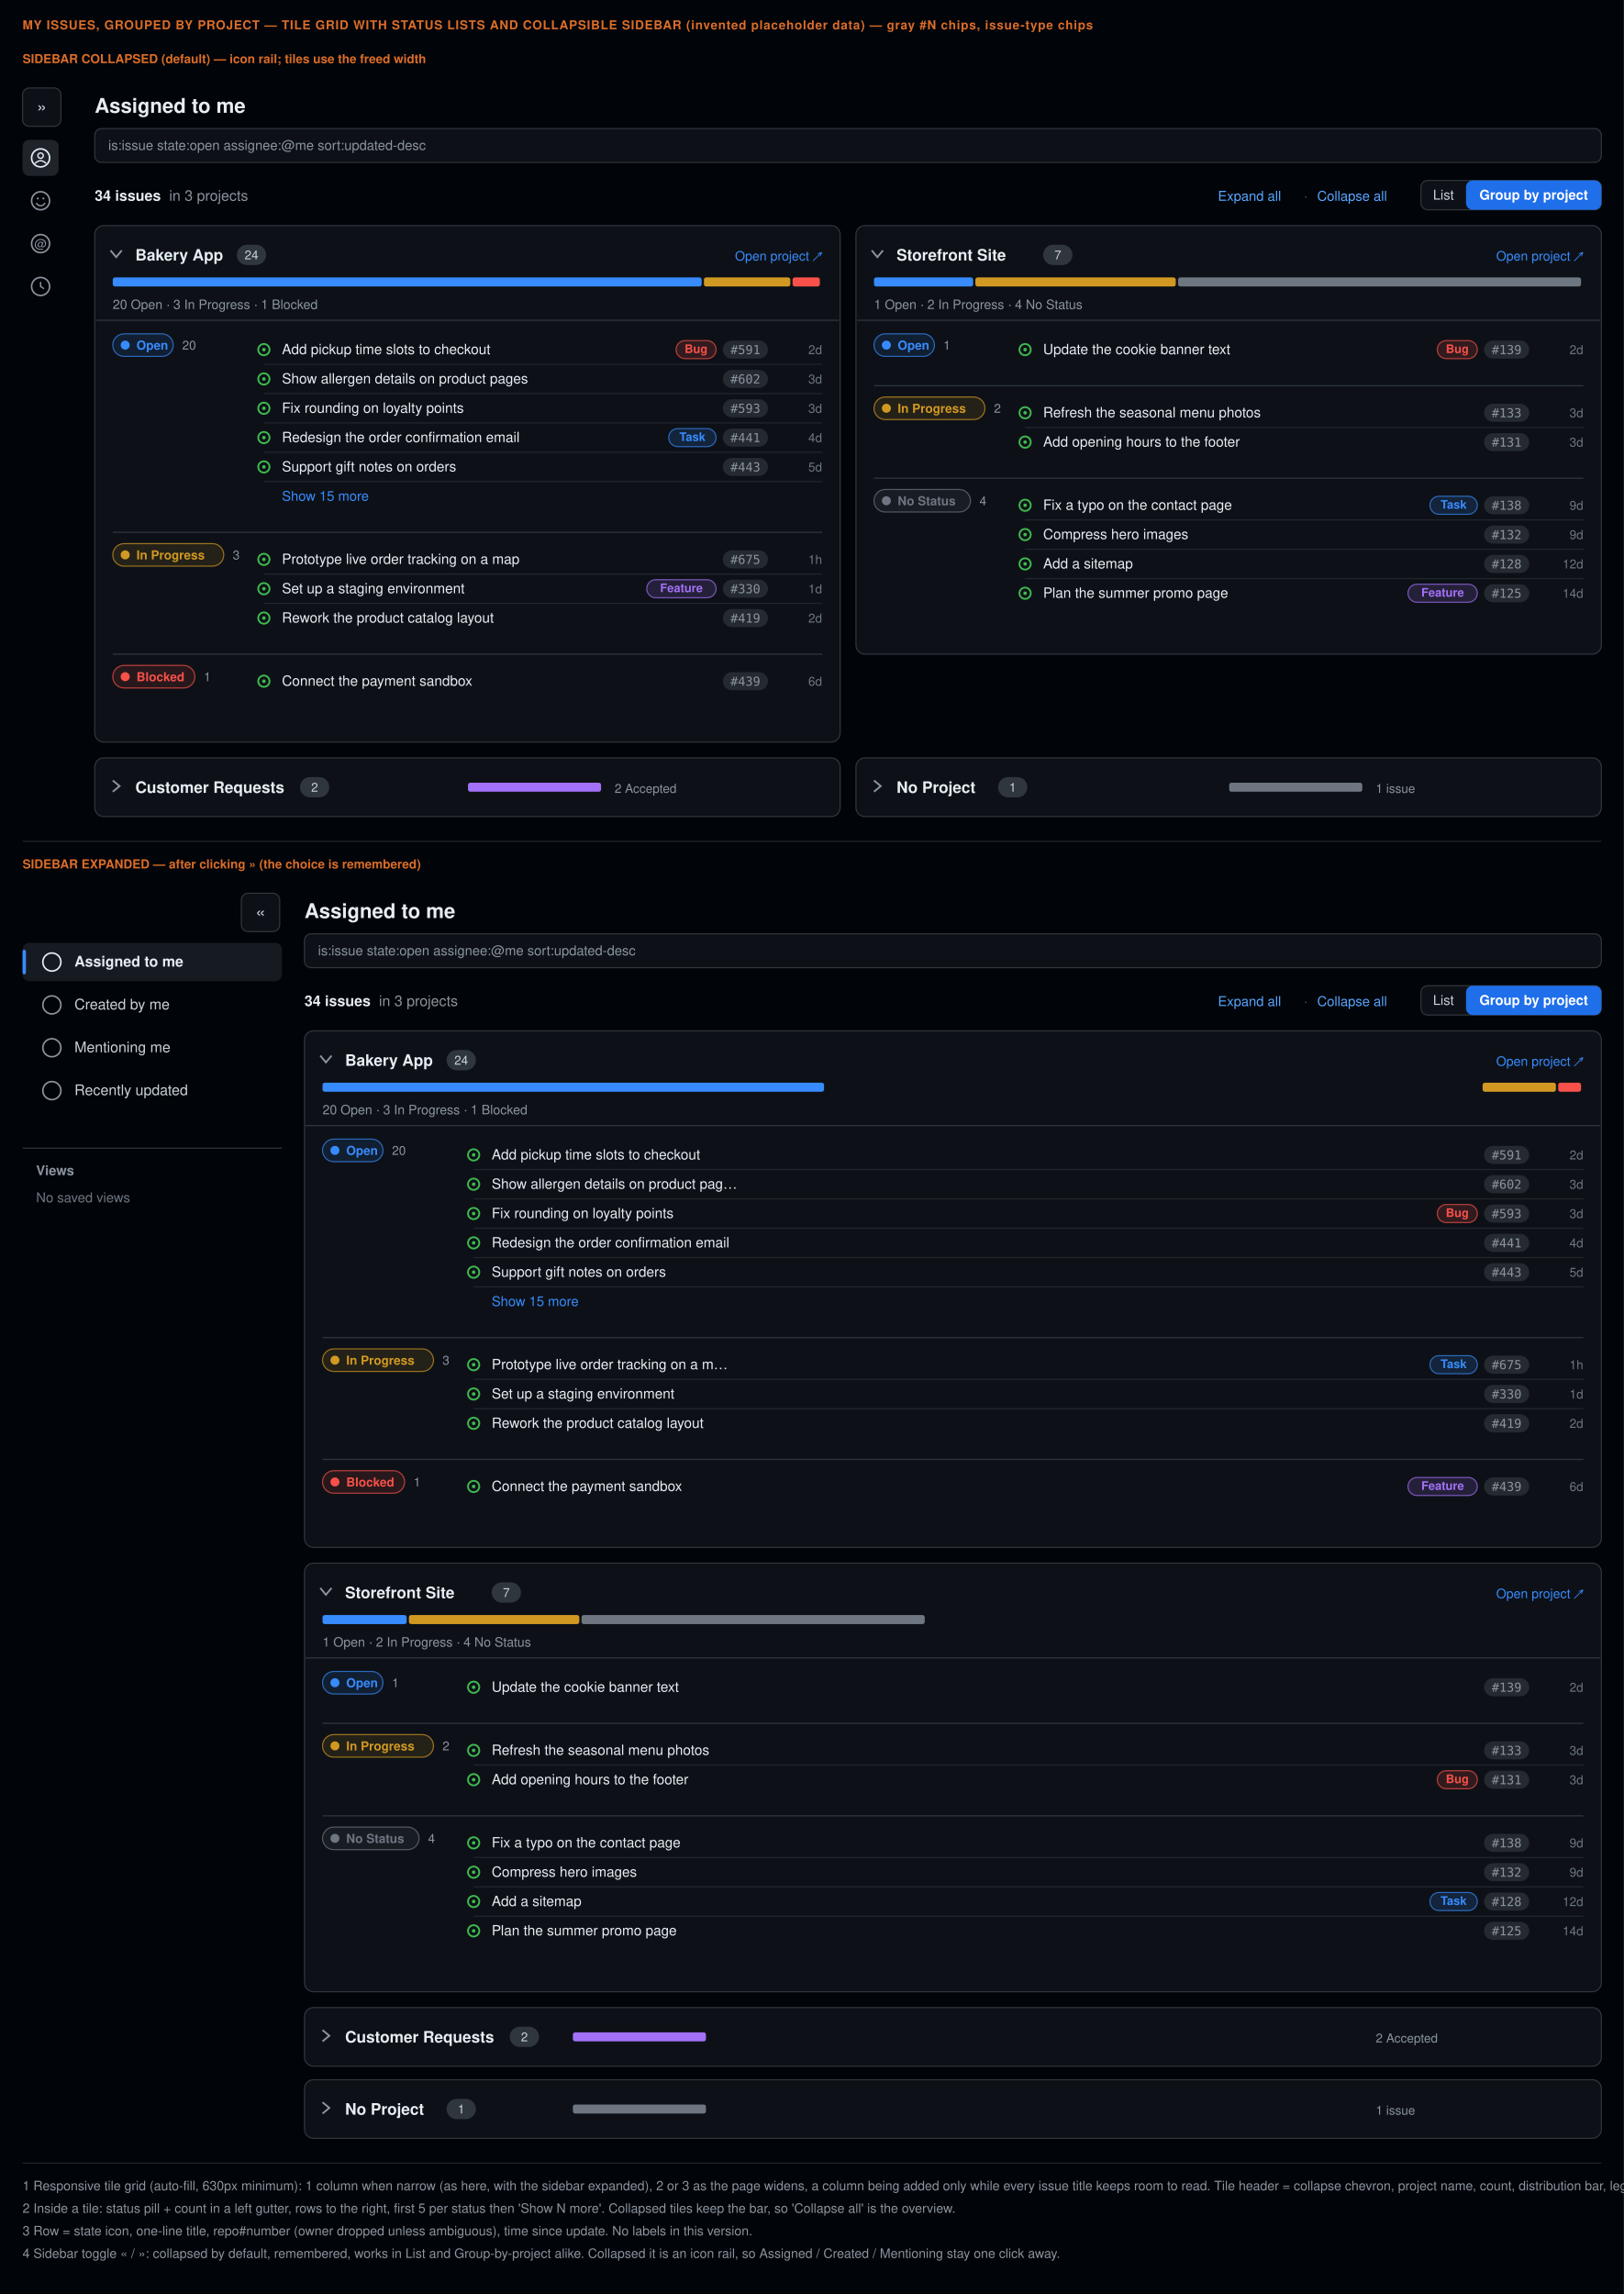
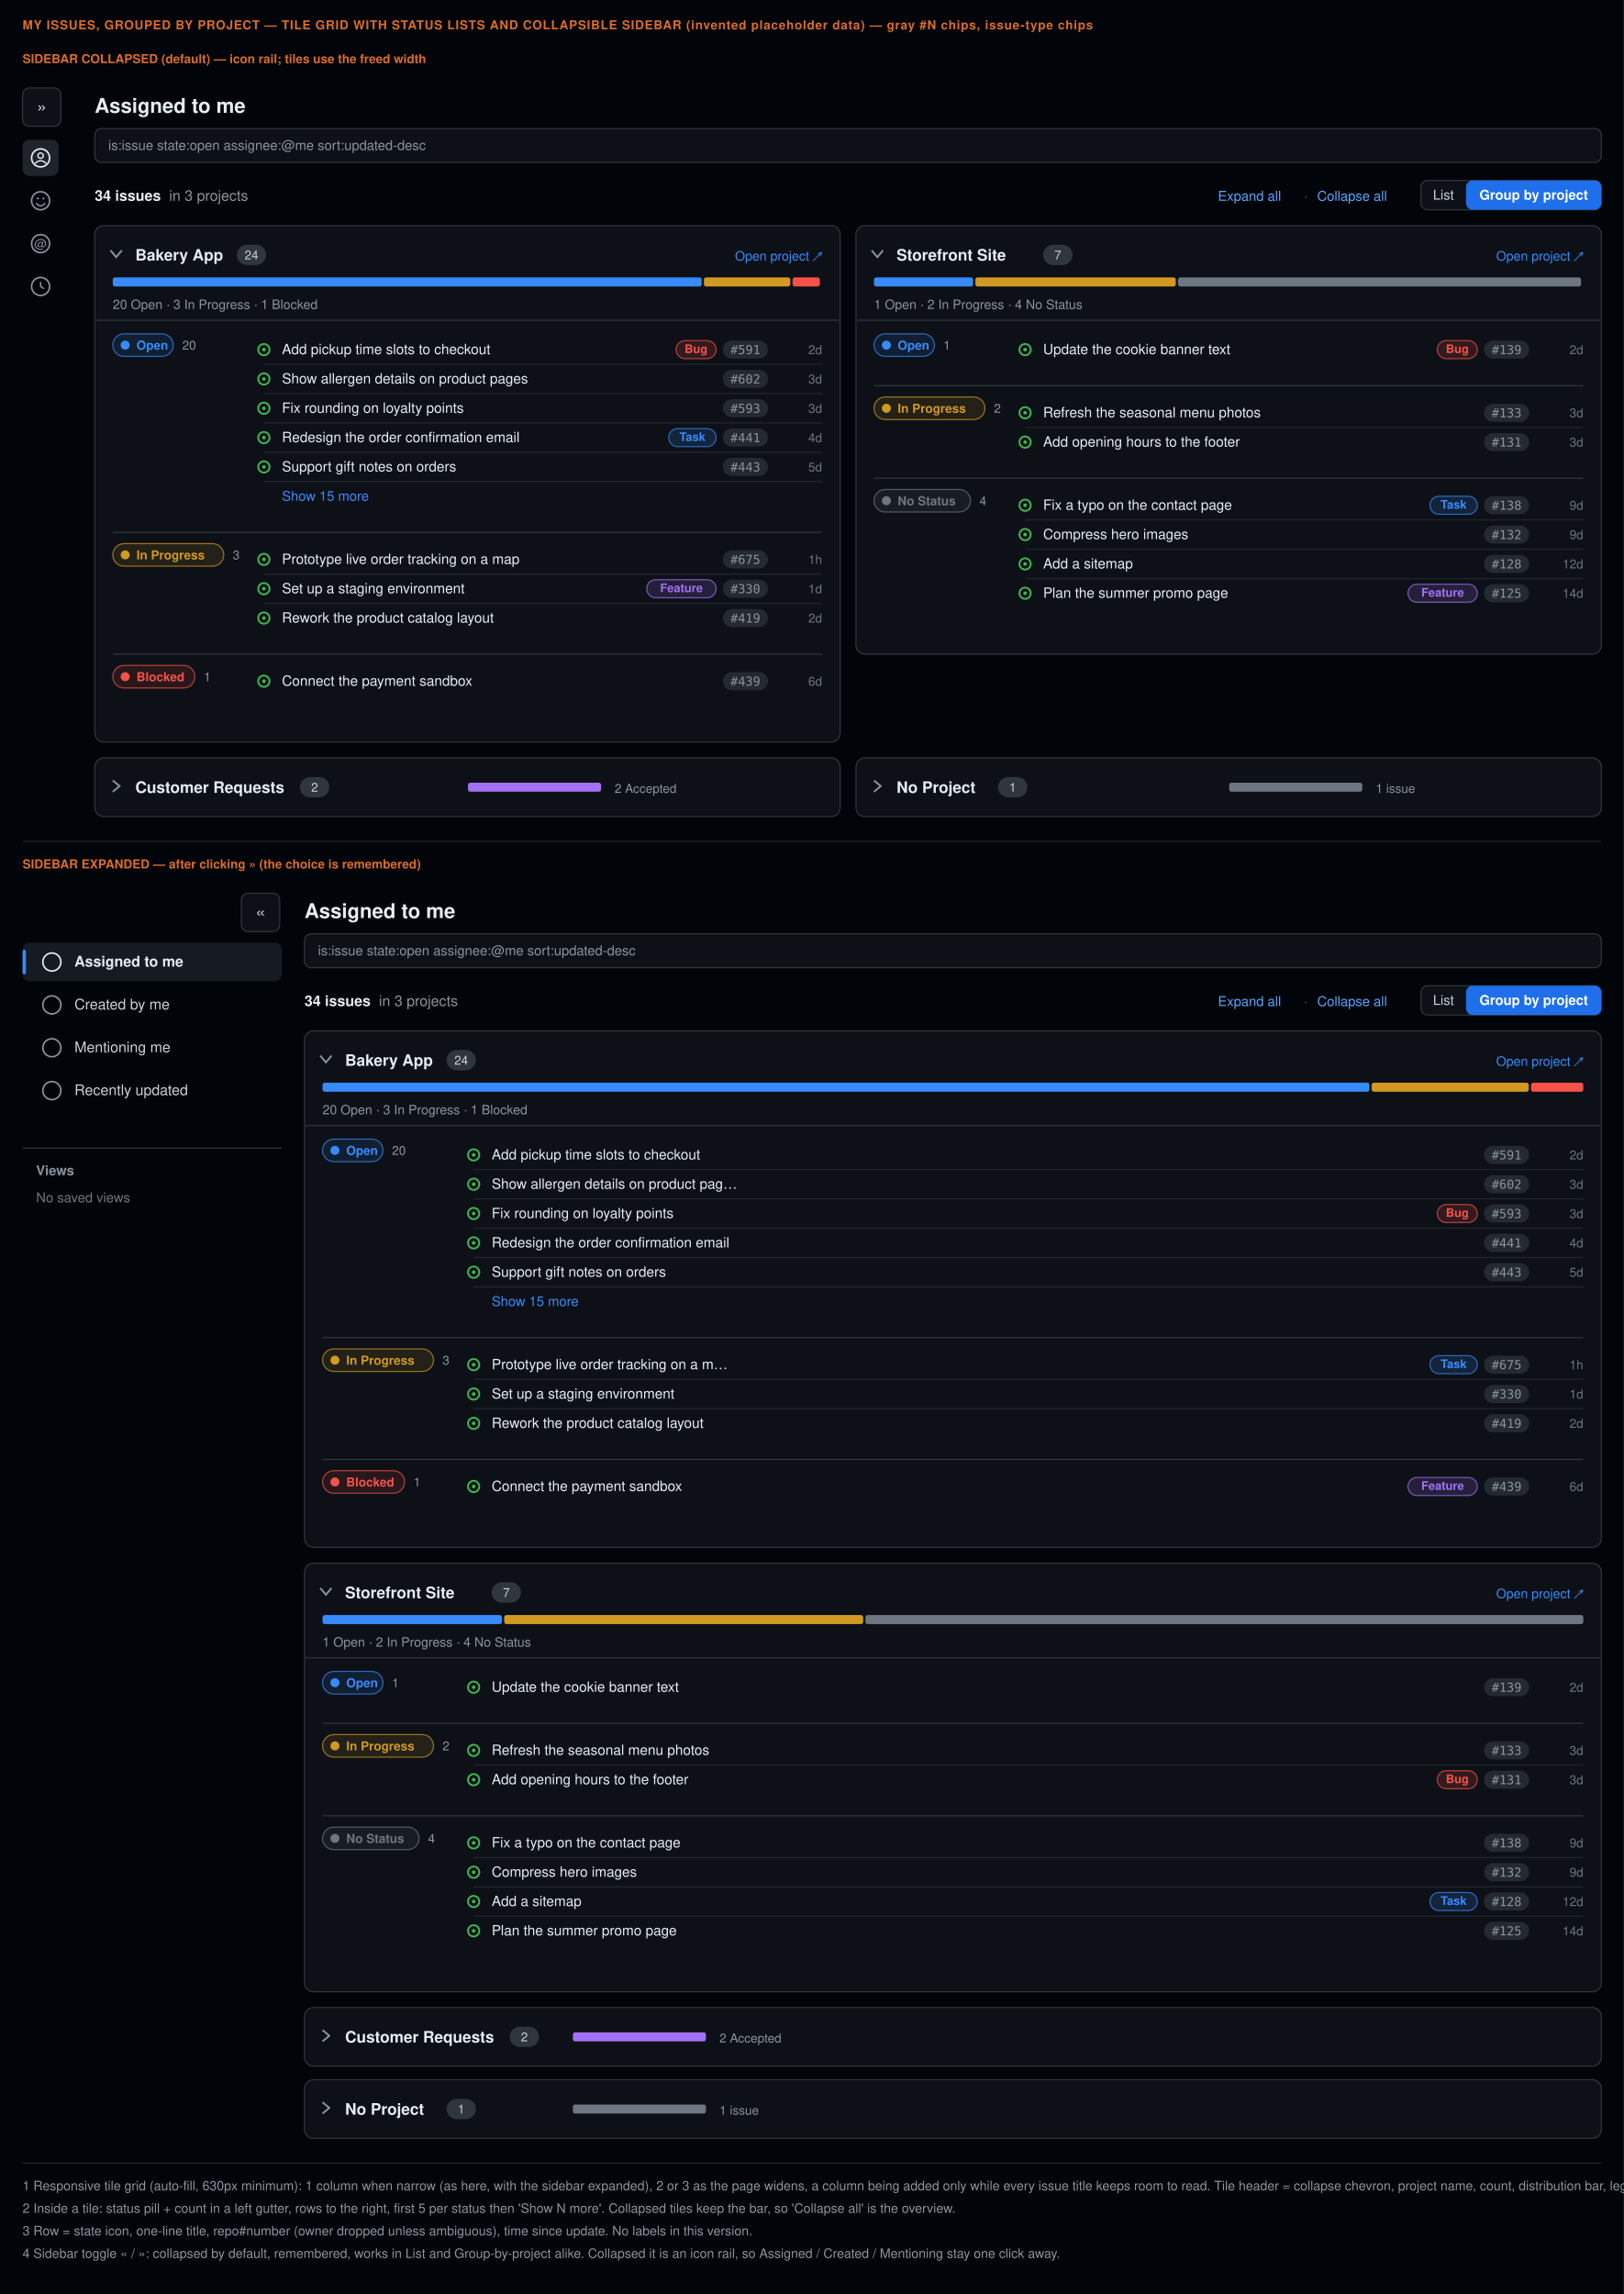
<svg xmlns="http://www.w3.org/2000/svg" width="1440" height="2034" viewBox="0 0 1440 2034" font-family="-apple-system,BlinkMacSystemFont,'Segoe UI',Helvetica,Arial,sans-serif">
  <style>.m{font-family:ui-monospace,SFMono-Regular,Menlo,monospace}</style>
  <rect width="1440" height="2034" fill="#010409" />
  <text x="20" y="26" fill="#db6d28" font-size="11" font-weight="700" letter-spacing="0.6">MY ISSUES, GROUPED BY PROJECT — TILE GRID WITH STATUS LISTS AND COLLAPSIBLE SIDEBAR (invented placeholder data) — gray #N chips, issue-type chips</text>
  <text x="20" y="56" fill="#db6d28" font-size="11" text-anchor="start" font-weight="700">SIDEBAR COLLAPSED (default) — icon rail; tiles use the freed width</text>
  <rect x="20" y="78" width="34" height="34" rx="6" fill="#0d1117" stroke="#30363d" />
  <text x="37" y="100" fill="#c9d1d9" font-size="16" text-anchor="middle" font-weight="400">»</text>
  <rect x="20" y="124" width="32" height="32" rx="6" fill="#6e7681" fill-opacity="0.28" />
  <circle cx="36" cy="140" r="8" fill="none" stroke="#e6edf3" stroke-width="1.4" />
  <circle cx="36" cy="138" r="2.4" fill="none" stroke="#e6edf3" stroke-width="1.2" />
  <path d="M31,145 q5,-5 10,0" fill="none" stroke="#e6edf3" stroke-width="1.2" />
  <circle cx="36" cy="178" r="8" fill="none" stroke="#8b949e" stroke-width="1.4" />
  <path d="M32,180 q4,5 8,0" fill="none" stroke="#8b949e" stroke-width="1.2" />
  <circle cx="33.5" cy="176" r="0.9" fill="#8b949e" />
  <circle cx="38.5" cy="176" r="0.9" fill="#8b949e" />
  <circle cx="36" cy="216" r="8" fill="none" stroke="#8b949e" stroke-width="1.4" />
  <text x="36" y="220" fill="#8b949e" font-size="11" text-anchor="middle" font-weight="400">@</text>
  <circle cx="36" cy="254" r="8" fill="none" stroke="#8b949e" stroke-width="1.4" />
  <path d="M36,250 v4 l3,2" fill="none" stroke="#8b949e" stroke-width="1.2" />
  <text x="84" y="100" fill="#e6edf3" font-size="18" text-anchor="start" font-weight="600">Assigned to me</text>
  <rect x="84" y="114" width="1336" height="30" rx="6" fill="#0d1117" stroke="#30363d" />
  <text x="96" y="133" fill="#8b949e" font-size="12" text-anchor="start" font-weight="400">is:issue state:open assignee:@me sort:updated-desc</text>
  <text x="84" y="178" fill="#e6edf3" font-size="13" text-anchor="start" font-weight="600">34 issues</text>
  <text x="150" y="178" fill="#8b949e" font-size="13" text-anchor="start" font-weight="400">in 3 projects</text>
  <text x="1080" y="178" fill="#58a6ff" font-size="12" text-anchor="start" font-weight="400">Expand all</text>
  <text x="1156" y="178" fill="#484f58" font-size="12" text-anchor="start" font-weight="400">·</text>
  <text x="1168" y="178" fill="#58a6ff" font-size="12" text-anchor="start" font-weight="400">Collapse all</text>
  <rect x="1260" y="160" width="160" height="26" rx="6" fill="#0d1117" stroke="#30363d" />
  <rect x="1300" y="160" width="120" height="26" rx="6" fill="#1f6feb" />
  <text x="1280" y="177" fill="#c9d1d9" font-size="12" text-anchor="middle" font-weight="400">List</text>
  <text x="1360" y="177" fill="#fff" font-size="12" text-anchor="middle" font-weight="600">Group by project</text>
  <rect x="84" y="200" width="661.0" height="458" rx="8" fill="#0d1117" stroke="#30363d" />
  <path d="M98,222 l5,6 l5,-6" fill="none" stroke="#8b949e" stroke-width="1.6" />
  <text x="120" y="231" fill="#e6edf3" font-size="14" text-anchor="start" font-weight="600">Bakery App</text>
  <rect x="210" y="217" width="26" height="18" rx="9" fill="#30363d" />
  <text x="223" y="230" fill="#c9d1d9" font-size="11" text-anchor="middle" font-weight="400">24</text>
  <text x="729.0" y="231" fill="#388bfd" font-size="11.5" text-anchor="end" font-weight="400">Open project ↗</text>
  <rect x="100" y="246" width="522.2" height="8" rx="2" fill="#388bfd" />
  <rect x="624.2" y="246" width="76.6" height="8" rx="2" fill="#d29922" />
  <rect x="702.8" y="246" width="24.2" height="8" rx="2" fill="#f85149" />
  <text x="100" y="274" fill="#8b949e" font-size="11.5" text-anchor="start" font-weight="400">20 Open · 3 In Progress · 1 Blocked</text>
  <line x1="85" y1="284" x2="744.0" y2="284" stroke="#30363d" />
  <rect x="100" y="296" width="53.6" height="20" rx="10" fill="#388bfd" fill-opacity="0.12" stroke="#388bfd" stroke-opacity="0.7" />
  <circle cx="111" cy="306" r="4" fill="#388bfd" />
  <text x="121" y="310" fill="#388bfd" font-size="11" text-anchor="start" font-weight="600">Open</text>
  <text x="161.6" y="310" fill="#8b949e" font-size="11" text-anchor="start" font-weight="400">20</text>
  <circle cx="234" cy="310" r="5" fill="none" stroke="#3fb950" stroke-width="1.6" />
  <circle cx="234" cy="310" r="1.6" fill="#3fb950" />
  <text x="250" y="314" fill="#e6edf3" font-size="12.5" text-anchor="start" font-weight="400">Add pickup time slots to checkout</text>
  <rect x="599.5" y="302.0" width="35.5" height="16" rx="8" fill="#f85149" fill-opacity="0.16" stroke="#f85149" stroke-opacity="0.7" />
  <text x="617.25" y="313.0" fill="#f85149" font-size="10.5" text-anchor="middle" font-weight="600">Bug</text>
  <rect x="641.0" y="302.0" width="40" height="16" rx="8" fill="#6e7681" fill-opacity="0.25" />
  <text x="661.0" y="314" fill="#8b949e" font-size="11" text-anchor="middle" font-weight="400" class="m">#591</text>
  <text x="729.0" y="314" fill="#6e7681" font-size="11" text-anchor="end" font-weight="400">2d</text>
  <line x1="234" y1="323" x2="729.0" y2="323" stroke="#21262d" />
  <circle cx="234" cy="336" r="5" fill="none" stroke="#3fb950" stroke-width="1.6" />
  <circle cx="234" cy="336" r="1.6" fill="#3fb950" />
  <text x="250" y="340" fill="#e6edf3" font-size="12.5" text-anchor="start" font-weight="400">Show allergen details on product pages</text>
  <rect x="641.0" y="328.0" width="40" height="16" rx="8" fill="#6e7681" fill-opacity="0.25" />
  <text x="661.0" y="340" fill="#8b949e" font-size="11" text-anchor="middle" font-weight="400" class="m">#602</text>
  <text x="729.0" y="340" fill="#6e7681" font-size="11" text-anchor="end" font-weight="400">3d</text>
  <line x1="234" y1="349" x2="729.0" y2="349" stroke="#21262d" />
  <circle cx="234" cy="362" r="5" fill="none" stroke="#3fb950" stroke-width="1.6" />
  <circle cx="234" cy="362" r="1.6" fill="#3fb950" />
  <text x="250" y="366" fill="#e6edf3" font-size="12.5" text-anchor="start" font-weight="400">Fix rounding on loyalty points</text>
  <rect x="641.0" y="354.0" width="40" height="16" rx="8" fill="#6e7681" fill-opacity="0.25" />
  <text x="661.0" y="366" fill="#8b949e" font-size="11" text-anchor="middle" font-weight="400" class="m">#593</text>
  <text x="729.0" y="366" fill="#6e7681" font-size="11" text-anchor="end" font-weight="400">3d</text>
  <line x1="234" y1="375" x2="729.0" y2="375" stroke="#21262d" />
  <circle cx="234" cy="388" r="5" fill="none" stroke="#3fb950" stroke-width="1.6" />
  <circle cx="234" cy="388" r="1.6" fill="#3fb950" />
  <text x="250" y="392" fill="#e6edf3" font-size="12.5" text-anchor="start" font-weight="400">Redesign the order confirmation email</text>
  <rect x="593.0" y="380.0" width="42.0" height="16" rx="8" fill="#388bfd" fill-opacity="0.16" stroke="#388bfd" stroke-opacity="0.7" />
  <text x="614.0" y="391.0" fill="#388bfd" font-size="10.5" text-anchor="middle" font-weight="600">Task</text>
  <rect x="641.0" y="380.0" width="40" height="16" rx="8" fill="#6e7681" fill-opacity="0.25" />
  <text x="661.0" y="392" fill="#8b949e" font-size="11" text-anchor="middle" font-weight="400" class="m">#441</text>
  <text x="729.0" y="392" fill="#6e7681" font-size="11" text-anchor="end" font-weight="400">4d</text>
  <line x1="234" y1="401" x2="729.0" y2="401" stroke="#21262d" />
  <circle cx="234" cy="414" r="5" fill="none" stroke="#3fb950" stroke-width="1.6" />
  <circle cx="234" cy="414" r="1.6" fill="#3fb950" />
  <text x="250" y="418" fill="#e6edf3" font-size="12.5" text-anchor="start" font-weight="400">Support gift notes on orders</text>
  <rect x="641.0" y="406.0" width="40" height="16" rx="8" fill="#6e7681" fill-opacity="0.25" />
  <text x="661.0" y="418" fill="#8b949e" font-size="11" text-anchor="middle" font-weight="400" class="m">#443</text>
  <text x="729.0" y="418" fill="#6e7681" font-size="11" text-anchor="end" font-weight="400">5d</text>
  <line x1="234" y1="427" x2="729.0" y2="427" stroke="#21262d" />
  <text x="250" y="444" fill="#388bfd" font-size="12" text-anchor="start" font-weight="400">Show 15 more</text>
  <line x1="100" y1="472" x2="729.0" y2="472" stroke="#30363d" />
  <rect x="100" y="482" width="98.4" height="20" rx="10" fill="#d29922" fill-opacity="0.12" stroke="#d29922" stroke-opacity="0.7" />
  <circle cx="111" cy="492" r="4" fill="#d29922" />
  <text x="121" y="496" fill="#d29922" font-size="11" text-anchor="start" font-weight="600">In Progress</text>
  <text x="206.4" y="496" fill="#8b949e" font-size="11" text-anchor="start" font-weight="400">3</text>
  <circle cx="234" cy="496" r="5" fill="none" stroke="#3fb950" stroke-width="1.6" />
  <circle cx="234" cy="496" r="1.6" fill="#3fb950" />
  <text x="250" y="500" fill="#e6edf3" font-size="12.5" text-anchor="start" font-weight="400">Prototype live order tracking on a map</text>
  <rect x="641.0" y="488.0" width="40" height="16" rx="8" fill="#6e7681" fill-opacity="0.25" />
  <text x="661.0" y="500" fill="#8b949e" font-size="11" text-anchor="middle" font-weight="400" class="m">#675</text>
  <text x="729.0" y="500" fill="#6e7681" font-size="11" text-anchor="end" font-weight="400">1h</text>
  <line x1="234" y1="509" x2="729.0" y2="509" stroke="#21262d" />
  <circle cx="234" cy="522" r="5" fill="none" stroke="#3fb950" stroke-width="1.6" />
  <circle cx="234" cy="522" r="1.6" fill="#3fb950" />
  <text x="250" y="526" fill="#e6edf3" font-size="12.5" text-anchor="start" font-weight="400">Set up a staging environment</text>
  <rect x="573.5" y="514.0" width="61.5" height="16" rx="8" fill="#a371f7" fill-opacity="0.16" stroke="#a371f7" stroke-opacity="0.7" />
  <text x="604.25" y="525.0" fill="#a371f7" font-size="10.5" text-anchor="middle" font-weight="600">Feature</text>
  <rect x="641.0" y="514.0" width="40" height="16" rx="8" fill="#6e7681" fill-opacity="0.25" />
  <text x="661.0" y="526" fill="#8b949e" font-size="11" text-anchor="middle" font-weight="400" class="m">#330</text>
  <text x="729.0" y="526" fill="#6e7681" font-size="11" text-anchor="end" font-weight="400">1d</text>
  <line x1="234" y1="535" x2="729.0" y2="535" stroke="#21262d" />
  <circle cx="234" cy="548" r="5" fill="none" stroke="#3fb950" stroke-width="1.6" />
  <circle cx="234" cy="548" r="1.6" fill="#3fb950" />
  <text x="250" y="552" fill="#e6edf3" font-size="12.5" text-anchor="start" font-weight="400">Rework the product catalog layout</text>
  <rect x="641.0" y="540.0" width="40" height="16" rx="8" fill="#6e7681" fill-opacity="0.25" />
  <text x="661.0" y="552" fill="#8b949e" font-size="11" text-anchor="middle" font-weight="400" class="m">#419</text>
  <text x="729.0" y="552" fill="#6e7681" font-size="11" text-anchor="end" font-weight="400">2d</text>
  <line x1="100" y1="580" x2="729.0" y2="580" stroke="#30363d" />
  <rect x="100" y="590" width="72.8" height="20" rx="10" fill="#f85149" fill-opacity="0.12" stroke="#f85149" stroke-opacity="0.7" />
  <circle cx="111" cy="600" r="4" fill="#f85149" />
  <text x="121" y="604" fill="#f85149" font-size="11" text-anchor="start" font-weight="600">Blocked</text>
  <text x="180.8" y="604" fill="#8b949e" font-size="11" text-anchor="start" font-weight="400">1</text>
  <circle cx="234" cy="604" r="5" fill="none" stroke="#3fb950" stroke-width="1.6" />
  <circle cx="234" cy="604" r="1.6" fill="#3fb950" />
  <text x="250" y="608" fill="#e6edf3" font-size="12.5" text-anchor="start" font-weight="400">Connect the payment sandbox</text>
  <rect x="641.0" y="596.0" width="40" height="16" rx="8" fill="#6e7681" fill-opacity="0.25" />
  <text x="661.0" y="608" fill="#8b949e" font-size="11" text-anchor="middle" font-weight="400" class="m">#439</text>
  <text x="729.0" y="608" fill="#6e7681" font-size="11" text-anchor="end" font-weight="400">6d</text>
  <rect x="759.0" y="200" width="661.0" height="380" rx="8" fill="#0d1117" stroke="#30363d" />
  <path d="M773.0,222 l5,6 l5,-6" fill="none" stroke="#8b949e" stroke-width="1.6" />
  <text x="795.0" y="231" fill="#e6edf3" font-size="14" text-anchor="start" font-weight="600">Storefront Site</text>
  <rect x="925.0" y="217" width="26" height="18" rx="9" fill="#30363d" />
  <text x="938.0" y="230" fill="#c9d1d9" font-size="11" text-anchor="middle" font-weight="400">7</text>
  <text x="1404.0" y="231" fill="#388bfd" font-size="11.5" text-anchor="end" font-weight="400">Open project ↗</text>
  <rect x="775.0" y="246" width="87.9" height="8" rx="2" fill="#388bfd" />
  <rect x="864.9" y="246" width="177.7" height="8" rx="2" fill="#d29922" />
  <rect x="1044.6" y="246" width="357.4" height="8" rx="2" fill="#6e7681" />
  <text x="775.0" y="274" fill="#8b949e" font-size="11.5" text-anchor="start" font-weight="400">1 Open · 2 In Progress · 4 No Status</text>
  <line x1="760.0" y1="284" x2="1419.0" y2="284" stroke="#30363d" />
  <rect x="775.0" y="296" width="53.6" height="20" rx="10" fill="#388bfd" fill-opacity="0.12" stroke="#388bfd" stroke-opacity="0.7" />
  <circle cx="786.0" cy="306" r="4" fill="#388bfd" />
  <text x="796.0" y="310" fill="#388bfd" font-size="11" text-anchor="start" font-weight="600">Open</text>
  <text x="836.6" y="310" fill="#8b949e" font-size="11" text-anchor="start" font-weight="400">1</text>
  <circle cx="909.0" cy="310" r="5" fill="none" stroke="#3fb950" stroke-width="1.6" />
  <circle cx="909.0" cy="310" r="1.6" fill="#3fb950" />
  <text x="925.0" y="314" fill="#e6edf3" font-size="12.5" text-anchor="start" font-weight="400">Update the cookie banner text</text>
  <rect x="1274.5" y="302.0" width="35.5" height="16" rx="8" fill="#f85149" fill-opacity="0.16" stroke="#f85149" stroke-opacity="0.7" />
  <text x="1292.25" y="313.0" fill="#f85149" font-size="10.5" text-anchor="middle" font-weight="600">Bug</text>
  <rect x="1316.0" y="302.0" width="40" height="16" rx="8" fill="#6e7681" fill-opacity="0.25" />
  <text x="1336.0" y="314" fill="#8b949e" font-size="11" text-anchor="middle" font-weight="400" class="m">#139</text>
  <text x="1404.0" y="314" fill="#6e7681" font-size="11" text-anchor="end" font-weight="400">2d</text>
  <line x1="775.0" y1="342" x2="1404.0" y2="342" stroke="#30363d" />
  <rect x="775.0" y="352" width="98.4" height="20" rx="10" fill="#d29922" fill-opacity="0.12" stroke="#d29922" stroke-opacity="0.7" />
  <circle cx="786.0" cy="362" r="4" fill="#d29922" />
  <text x="796.0" y="366" fill="#d29922" font-size="11" text-anchor="start" font-weight="600">In Progress</text>
  <text x="881.4" y="366" fill="#8b949e" font-size="11" text-anchor="start" font-weight="400">2</text>
  <circle cx="909.0" cy="366" r="5" fill="none" stroke="#3fb950" stroke-width="1.6" />
  <circle cx="909.0" cy="366" r="1.6" fill="#3fb950" />
  <text x="925.0" y="370" fill="#e6edf3" font-size="12.5" text-anchor="start" font-weight="400">Refresh the seasonal menu photos</text>
  <rect x="1316.0" y="358.0" width="40" height="16" rx="8" fill="#6e7681" fill-opacity="0.25" />
  <text x="1336.0" y="370" fill="#8b949e" font-size="11" text-anchor="middle" font-weight="400" class="m">#133</text>
  <text x="1404.0" y="370" fill="#6e7681" font-size="11" text-anchor="end" font-weight="400">3d</text>
  <line x1="909.0" y1="379" x2="1404.0" y2="379" stroke="#21262d" />
  <circle cx="909.0" cy="392" r="5" fill="none" stroke="#3fb950" stroke-width="1.6" />
  <circle cx="909.0" cy="392" r="1.6" fill="#3fb950" />
  <text x="925.0" y="396" fill="#e6edf3" font-size="12.5" text-anchor="start" font-weight="400">Add opening hours to the footer</text>
  <rect x="1316.0" y="384.0" width="40" height="16" rx="8" fill="#6e7681" fill-opacity="0.25" />
  <text x="1336.0" y="396" fill="#8b949e" font-size="11" text-anchor="middle" font-weight="400" class="m">#131</text>
  <text x="1404.0" y="396" fill="#6e7681" font-size="11" text-anchor="end" font-weight="400">3d</text>
  <line x1="775.0" y1="424" x2="1404.0" y2="424" stroke="#30363d" />
  <rect x="775.0" y="434" width="85.6" height="20" rx="10" fill="#6e7681" fill-opacity="0.12" stroke="#6e7681" stroke-opacity="0.7" />
  <circle cx="786.0" cy="444" r="4" fill="#6e7681" />
  <text x="796.0" y="448" fill="#6e7681" font-size="11" text-anchor="start" font-weight="600">No Status</text>
  <text x="868.6" y="448" fill="#8b949e" font-size="11" text-anchor="start" font-weight="400">4</text>
  <circle cx="909.0" cy="448" r="5" fill="none" stroke="#3fb950" stroke-width="1.6" />
  <circle cx="909.0" cy="448" r="1.6" fill="#3fb950" />
  <text x="925.0" y="452" fill="#e6edf3" font-size="12.5" text-anchor="start" font-weight="400">Fix a typo on the contact page</text>
  <rect x="1268.0" y="440.0" width="42.0" height="16" rx="8" fill="#388bfd" fill-opacity="0.16" stroke="#388bfd" stroke-opacity="0.7" />
  <text x="1289.0" y="451.0" fill="#388bfd" font-size="10.5" text-anchor="middle" font-weight="600">Task</text>
  <rect x="1316.0" y="440.0" width="40" height="16" rx="8" fill="#6e7681" fill-opacity="0.25" />
  <text x="1336.0" y="452" fill="#8b949e" font-size="11" text-anchor="middle" font-weight="400" class="m">#138</text>
  <text x="1404.0" y="452" fill="#6e7681" font-size="11" text-anchor="end" font-weight="400">9d</text>
  <line x1="909.0" y1="461" x2="1404.0" y2="461" stroke="#21262d" />
  <circle cx="909.0" cy="474" r="5" fill="none" stroke="#3fb950" stroke-width="1.6" />
  <circle cx="909.0" cy="474" r="1.6" fill="#3fb950" />
  <text x="925.0" y="478" fill="#e6edf3" font-size="12.5" text-anchor="start" font-weight="400">Compress hero images</text>
  <rect x="1316.0" y="466.0" width="40" height="16" rx="8" fill="#6e7681" fill-opacity="0.25" />
  <text x="1336.0" y="478" fill="#8b949e" font-size="11" text-anchor="middle" font-weight="400" class="m">#132</text>
  <text x="1404.0" y="478" fill="#6e7681" font-size="11" text-anchor="end" font-weight="400">9d</text>
  <line x1="909.0" y1="487" x2="1404.0" y2="487" stroke="#21262d" />
  <circle cx="909.0" cy="500" r="5" fill="none" stroke="#3fb950" stroke-width="1.6" />
  <circle cx="909.0" cy="500" r="1.6" fill="#3fb950" />
  <text x="925.0" y="504" fill="#e6edf3" font-size="12.5" text-anchor="start" font-weight="400">Add a sitemap</text>
  <rect x="1316.0" y="492.0" width="40" height="16" rx="8" fill="#6e7681" fill-opacity="0.25" />
  <text x="1336.0" y="504" fill="#8b949e" font-size="11" text-anchor="middle" font-weight="400" class="m">#128</text>
  <text x="1404.0" y="504" fill="#6e7681" font-size="11" text-anchor="end" font-weight="400">12d</text>
  <line x1="909.0" y1="513" x2="1404.0" y2="513" stroke="#21262d" />
  <circle cx="909.0" cy="526" r="5" fill="none" stroke="#3fb950" stroke-width="1.6" />
  <circle cx="909.0" cy="526" r="1.6" fill="#3fb950" />
  <text x="925.0" y="530" fill="#e6edf3" font-size="12.5" text-anchor="start" font-weight="400">Plan the summer promo page</text>
  <rect x="1248.5" y="518.0" width="61.5" height="16" rx="8" fill="#a371f7" fill-opacity="0.16" stroke="#a371f7" stroke-opacity="0.7" />
  <text x="1279.25" y="529.0" fill="#a371f7" font-size="10.5" text-anchor="middle" font-weight="600">Feature</text>
  <rect x="1316.0" y="518.0" width="40" height="16" rx="8" fill="#6e7681" fill-opacity="0.25" />
  <text x="1336.0" y="530" fill="#8b949e" font-size="11" text-anchor="middle" font-weight="400" class="m">#125</text>
  <text x="1404.0" y="530" fill="#6e7681" font-size="11" text-anchor="end" font-weight="400">14d</text>
  <rect x="84" y="672" width="661.0" height="52" rx="8" fill="#0d1117" stroke="#30363d" />
  <path d="M100,692 l6,5 l-6,5" fill="none" stroke="#8b949e" stroke-width="1.6" />
  <text x="120" y="703" fill="#e6edf3" font-size="14" text-anchor="start" font-weight="600">Customer Requests</text>
  <rect x="266" y="689" width="26" height="18" rx="9" fill="#30363d" />
  <text x="279" y="702" fill="#c9d1d9" font-size="11" text-anchor="middle" font-weight="400">2</text>
  <rect x="415.0" y="694" width="118.0" height="8" rx="2" fill="#a371f7" />
  <text x="545.0" y="703" fill="#8b949e" font-size="11" text-anchor="start" font-weight="400">2 Accepted</text>
  <rect x="759.0" y="672" width="661.0" height="52" rx="8" fill="#0d1117" stroke="#30363d" />
  <path d="M775.0,692 l6,5 l-6,5" fill="none" stroke="#8b949e" stroke-width="1.6" />
  <text x="795.0" y="703" fill="#e6edf3" font-size="14" text-anchor="start" font-weight="600">No Project</text>
  <rect x="885.0" y="689" width="26" height="18" rx="9" fill="#30363d" />
  <text x="898.0" y="702" fill="#c9d1d9" font-size="11" text-anchor="middle" font-weight="400">1</text>
  <rect x="1090.0" y="694" width="118.0" height="8" rx="2" fill="#6e7681" />
  <text x="1220.0" y="703" fill="#8b949e" font-size="11" text-anchor="start" font-weight="400">1 issue</text>
  <line x1="20" y1="746" x2="1420" y2="746" stroke="#21262d" />
  <text x="20" y="770" fill="#db6d28" font-size="11" text-anchor="start" font-weight="700">SIDEBAR EXPANDED — after clicking » (the choice is remembered)</text>
  <rect x="20" y="784" width="230" height="470" rx="0" fill="none" />
  <rect x="20" y="836" width="230" height="34" rx="6" fill="#161b22" />
  <rect x="20" y="842" width="3" height="22" rx="2" fill="#388bfd" />
  <circle cx="46" cy="853" r="8" fill="none" stroke="#e6edf3" stroke-width="1.4" />
  <text x="66" y="857" fill="#e6edf3" font-size="13" text-anchor="start" font-weight="600">Assigned to me</text>
  <circle cx="46" cy="891" r="8" fill="none" stroke="#8b949e" stroke-width="1.4" />
  <text x="66" y="895" fill="#c9d1d9" font-size="13" text-anchor="start" font-weight="400">Created by me</text>
  <circle cx="46" cy="929" r="8" fill="none" stroke="#8b949e" stroke-width="1.4" />
  <text x="66" y="933" fill="#c9d1d9" font-size="13" text-anchor="start" font-weight="400">Mentioning me</text>
  <circle cx="46" cy="967" r="8" fill="none" stroke="#8b949e" stroke-width="1.4" />
  <text x="66" y="971" fill="#c9d1d9" font-size="13" text-anchor="start" font-weight="400">Recently updated</text>
  <line x1="20" y1="1018" x2="250" y2="1018" stroke="#30363d" />
  <text x="32" y="1042" fill="#8b949e" font-size="12" text-anchor="start" font-weight="600">Views</text>
  <text x="32" y="1066" fill="#6e7681" font-size="12" text-anchor="start" font-weight="400">No saved views</text>
  <rect x="214" y="792" width="34" height="34" rx="6" fill="#0d1117" stroke="#30363d" />
  <text x="231" y="814" fill="#c9d1d9" font-size="16" text-anchor="middle" font-weight="400">«</text>
  <text x="270" y="814" fill="#e6edf3" font-size="18" text-anchor="start" font-weight="600">Assigned to me</text>
  <rect x="270" y="828" width="1150" height="30" rx="6" fill="#0d1117" stroke="#30363d" />
  <text x="282" y="847" fill="#8b949e" font-size="12" text-anchor="start" font-weight="400">is:issue state:open assignee:@me sort:updated-desc</text>
  <text x="270" y="892" fill="#e6edf3" font-size="13" text-anchor="start" font-weight="600">34 issues</text>
  <text x="336" y="892" fill="#8b949e" font-size="13" text-anchor="start" font-weight="400">in 3 projects</text>
  <text x="1080" y="892" fill="#58a6ff" font-size="12" text-anchor="start" font-weight="400">Expand all</text>
  <text x="1156" y="892" fill="#484f58" font-size="12" text-anchor="start" font-weight="400">·</text>
  <text x="1168" y="892" fill="#58a6ff" font-size="12" text-anchor="start" font-weight="400">Collapse all</text>
  <rect x="1260" y="874" width="160" height="26" rx="6" fill="#0d1117" stroke="#30363d" />
  <rect x="1300" y="874" width="120" height="26" rx="6" fill="#1f6feb" />
  <text x="1280" y="891" fill="#c9d1d9" font-size="12" text-anchor="middle" font-weight="400">List</text>
  <text x="1360" y="891" fill="#fff" font-size="12" text-anchor="middle" font-weight="600">Group by project</text>
  <rect x="270" y="914" width="1150" height="458" rx="8" fill="#0d1117" stroke="#30363d" />
  <path d="M284,936 l5,6 l5,-6" fill="none" stroke="#8b949e" stroke-width="1.6" />
  <text x="306" y="945" fill="#e6edf3" font-size="14" text-anchor="start" font-weight="600">Bakery App</text>
  <rect x="396" y="931" width="26" height="18" rx="9" fill="#30363d" />
  <text x="409" y="944" fill="#c9d1d9" font-size="11" text-anchor="middle" font-weight="400">24</text>
  <text x="1404" y="945" fill="#388bfd" font-size="11.5" text-anchor="end" font-weight="400">Open project ↗</text>
-   <rect x="286" y="960" width="444.7" height="8" rx="2" fill="#388bfd" />
-   <rect x="1314.7" y="960" width="65.0" height="8" rx="2" fill="#d29922" />
-   <rect x="1381.7" y="960" width="20.3" height="8" rx="2" fill="#f85149" />
+   <rect x="286" y="960" width="928.3" height="8" rx="2" fill="#388bfd" />
+   <rect x="1216.3" y="960" width="139.3" height="8" rx="2" fill="#d29922" />
+   <rect x="1357.6" y="960" width="46.4" height="8" rx="2" fill="#f85149" />
  <text x="286" y="988" fill="#8b949e" font-size="11.5" text-anchor="start" font-weight="400">20 Open · 3 In Progress · 1 Blocked</text>
  <line x1="271" y1="998" x2="1419" y2="998" stroke="#30363d" />
  <rect x="286" y="1010" width="53.6" height="20" rx="10" fill="#388bfd" fill-opacity="0.12" stroke="#388bfd" stroke-opacity="0.7" />
  <circle cx="297" cy="1020" r="4" fill="#388bfd" />
  <text x="307" y="1024" fill="#388bfd" font-size="11" text-anchor="start" font-weight="600">Open</text>
  <text x="347.6" y="1024" fill="#8b949e" font-size="11" text-anchor="start" font-weight="400">20</text>
  <circle cx="420" cy="1024" r="5" fill="none" stroke="#3fb950" stroke-width="1.6" />
  <circle cx="420" cy="1024" r="1.6" fill="#3fb950" />
  <text x="436" y="1028" fill="#e6edf3" font-size="12.5" text-anchor="start" font-weight="400">Add pickup time slots to checkout</text>
  <rect x="1316" y="1016.0" width="40" height="16" rx="8" fill="#6e7681" fill-opacity="0.25" />
  <text x="1336" y="1028" fill="#8b949e" font-size="11" text-anchor="middle" font-weight="400" class="m">#591</text>
  <text x="1404" y="1028" fill="#6e7681" font-size="11" text-anchor="end" font-weight="400">2d</text>
  <line x1="420" y1="1037" x2="1404" y2="1037" stroke="#21262d" />
  <circle cx="420" cy="1050" r="5" fill="none" stroke="#3fb950" stroke-width="1.6" />
  <circle cx="420" cy="1050" r="1.6" fill="#3fb950" />
  <text x="436" y="1054" fill="#e6edf3" font-size="12.5" text-anchor="start" font-weight="400">Show allergen details on product pag…</text>
  <rect x="1316" y="1042.0" width="40" height="16" rx="8" fill="#6e7681" fill-opacity="0.25" />
  <text x="1336" y="1054" fill="#8b949e" font-size="11" text-anchor="middle" font-weight="400" class="m">#602</text>
  <text x="1404" y="1054" fill="#6e7681" font-size="11" text-anchor="end" font-weight="400">3d</text>
  <line x1="420" y1="1063" x2="1404" y2="1063" stroke="#21262d" />
  <circle cx="420" cy="1076" r="5" fill="none" stroke="#3fb950" stroke-width="1.6" />
  <circle cx="420" cy="1076" r="1.6" fill="#3fb950" />
  <text x="436" y="1080" fill="#e6edf3" font-size="12.5" text-anchor="start" font-weight="400">Fix rounding on loyalty points</text>
  <rect x="1274.5" y="1068.0" width="35.5" height="16" rx="8" fill="#f85149" fill-opacity="0.16" stroke="#f85149" stroke-opacity="0.7" />
  <text x="1292.25" y="1079.0" fill="#f85149" font-size="10.5" text-anchor="middle" font-weight="600">Bug</text>
  <rect x="1316" y="1068.0" width="40" height="16" rx="8" fill="#6e7681" fill-opacity="0.25" />
  <text x="1336" y="1080" fill="#8b949e" font-size="11" text-anchor="middle" font-weight="400" class="m">#593</text>
  <text x="1404" y="1080" fill="#6e7681" font-size="11" text-anchor="end" font-weight="400">3d</text>
  <line x1="420" y1="1089" x2="1404" y2="1089" stroke="#21262d" />
  <circle cx="420" cy="1102" r="5" fill="none" stroke="#3fb950" stroke-width="1.6" />
  <circle cx="420" cy="1102" r="1.6" fill="#3fb950" />
  <text x="436" y="1106" fill="#e6edf3" font-size="12.5" text-anchor="start" font-weight="400">Redesign the order confirmation email</text>
  <rect x="1316" y="1094.0" width="40" height="16" rx="8" fill="#6e7681" fill-opacity="0.25" />
  <text x="1336" y="1106" fill="#8b949e" font-size="11" text-anchor="middle" font-weight="400" class="m">#441</text>
  <text x="1404" y="1106" fill="#6e7681" font-size="11" text-anchor="end" font-weight="400">4d</text>
  <line x1="420" y1="1115" x2="1404" y2="1115" stroke="#21262d" />
  <circle cx="420" cy="1128" r="5" fill="none" stroke="#3fb950" stroke-width="1.6" />
  <circle cx="420" cy="1128" r="1.6" fill="#3fb950" />
  <text x="436" y="1132" fill="#e6edf3" font-size="12.5" text-anchor="start" font-weight="400">Support gift notes on orders</text>
  <rect x="1316" y="1120.0" width="40" height="16" rx="8" fill="#6e7681" fill-opacity="0.25" />
  <text x="1336" y="1132" fill="#8b949e" font-size="11" text-anchor="middle" font-weight="400" class="m">#443</text>
  <text x="1404" y="1132" fill="#6e7681" font-size="11" text-anchor="end" font-weight="400">5d</text>
  <line x1="420" y1="1141" x2="1404" y2="1141" stroke="#21262d" />
  <text x="436" y="1158" fill="#388bfd" font-size="12" text-anchor="start" font-weight="400">Show 15 more</text>
  <line x1="286" y1="1186" x2="1404" y2="1186" stroke="#30363d" />
  <rect x="286" y="1196" width="98.4" height="20" rx="10" fill="#d29922" fill-opacity="0.12" stroke="#d29922" stroke-opacity="0.7" />
  <circle cx="297" cy="1206" r="4" fill="#d29922" />
  <text x="307" y="1210" fill="#d29922" font-size="11" text-anchor="start" font-weight="600">In Progress</text>
  <text x="392.4" y="1210" fill="#8b949e" font-size="11" text-anchor="start" font-weight="400">3</text>
  <circle cx="420" cy="1210" r="5" fill="none" stroke="#3fb950" stroke-width="1.6" />
  <circle cx="420" cy="1210" r="1.6" fill="#3fb950" />
  <text x="436" y="1214" fill="#e6edf3" font-size="12.5" text-anchor="start" font-weight="400">Prototype live order tracking on a m…</text>
  <rect x="1268" y="1202.0" width="42.0" height="16" rx="8" fill="#388bfd" fill-opacity="0.16" stroke="#388bfd" stroke-opacity="0.7" />
  <text x="1289" y="1213.0" fill="#388bfd" font-size="10.5" text-anchor="middle" font-weight="600">Task</text>
  <rect x="1316" y="1202.0" width="40" height="16" rx="8" fill="#6e7681" fill-opacity="0.25" />
  <text x="1336" y="1214" fill="#8b949e" font-size="11" text-anchor="middle" font-weight="400" class="m">#675</text>
  <text x="1404" y="1214" fill="#6e7681" font-size="11" text-anchor="end" font-weight="400">1h</text>
  <line x1="420" y1="1223" x2="1404" y2="1223" stroke="#21262d" />
  <circle cx="420" cy="1236" r="5" fill="none" stroke="#3fb950" stroke-width="1.6" />
  <circle cx="420" cy="1236" r="1.6" fill="#3fb950" />
  <text x="436" y="1240" fill="#e6edf3" font-size="12.5" text-anchor="start" font-weight="400">Set up a staging environment</text>
  <rect x="1316" y="1228.0" width="40" height="16" rx="8" fill="#6e7681" fill-opacity="0.25" />
  <text x="1336" y="1240" fill="#8b949e" font-size="11" text-anchor="middle" font-weight="400" class="m">#330</text>
  <text x="1404" y="1240" fill="#6e7681" font-size="11" text-anchor="end" font-weight="400">1d</text>
  <line x1="420" y1="1249" x2="1404" y2="1249" stroke="#21262d" />
  <circle cx="420" cy="1262" r="5" fill="none" stroke="#3fb950" stroke-width="1.6" />
  <circle cx="420" cy="1262" r="1.6" fill="#3fb950" />
  <text x="436" y="1266" fill="#e6edf3" font-size="12.5" text-anchor="start" font-weight="400">Rework the product catalog layout</text>
  <rect x="1316" y="1254.0" width="40" height="16" rx="8" fill="#6e7681" fill-opacity="0.25" />
  <text x="1336" y="1266" fill="#8b949e" font-size="11" text-anchor="middle" font-weight="400" class="m">#419</text>
  <text x="1404" y="1266" fill="#6e7681" font-size="11" text-anchor="end" font-weight="400">2d</text>
  <line x1="286" y1="1294" x2="1404" y2="1294" stroke="#30363d" />
  <rect x="286" y="1304" width="72.8" height="20" rx="10" fill="#f85149" fill-opacity="0.12" stroke="#f85149" stroke-opacity="0.7" />
  <circle cx="297" cy="1314" r="4" fill="#f85149" />
  <text x="307" y="1318" fill="#f85149" font-size="11" text-anchor="start" font-weight="600">Blocked</text>
  <text x="366.8" y="1318" fill="#8b949e" font-size="11" text-anchor="start" font-weight="400">1</text>
  <circle cx="420" cy="1318" r="5" fill="none" stroke="#3fb950" stroke-width="1.6" />
  <circle cx="420" cy="1318" r="1.6" fill="#3fb950" />
  <text x="436" y="1322" fill="#e6edf3" font-size="12.5" text-anchor="start" font-weight="400">Connect the payment sandbox</text>
  <rect x="1248.5" y="1310.0" width="61.5" height="16" rx="8" fill="#a371f7" fill-opacity="0.16" stroke="#a371f7" stroke-opacity="0.7" />
  <text x="1279.25" y="1321.0" fill="#a371f7" font-size="10.5" text-anchor="middle" font-weight="600">Feature</text>
  <rect x="1316" y="1310.0" width="40" height="16" rx="8" fill="#6e7681" fill-opacity="0.25" />
  <text x="1336" y="1322" fill="#8b949e" font-size="11" text-anchor="middle" font-weight="400" class="m">#439</text>
  <text x="1404" y="1322" fill="#6e7681" font-size="11" text-anchor="end" font-weight="400">6d</text>
  <rect x="270" y="1386" width="1150" height="380" rx="8" fill="#0d1117" stroke="#30363d" />
  <path d="M284,1408 l5,6 l5,-6" fill="none" stroke="#8b949e" stroke-width="1.6" />
  <text x="306" y="1417" fill="#e6edf3" font-size="14" text-anchor="start" font-weight="600">Storefront Site</text>
  <rect x="436" y="1403" width="26" height="18" rx="9" fill="#30363d" />
  <text x="449" y="1416" fill="#c9d1d9" font-size="11" text-anchor="middle" font-weight="400">7</text>
  <text x="1404" y="1417" fill="#388bfd" font-size="11.5" text-anchor="end" font-weight="400">Open project ↗</text>
-   <rect x="286" y="1432" width="74.6" height="8" rx="2" fill="#388bfd" />
-   <rect x="362.6" y="1432" width="151.1" height="8" rx="2" fill="#d29922" />
-   <rect x="515.7" y="1432" width="304.3" height="8" rx="2" fill="#6e7681" />
+   <rect x="286" y="1432" width="159.1" height="8" rx="2" fill="#388bfd" />
+   <rect x="447.1" y="1432" width="318.3" height="8" rx="2" fill="#d29922" />
+   <rect x="767.4" y="1432" width="636.6" height="8" rx="2" fill="#6e7681" />
  <text x="286" y="1460" fill="#8b949e" font-size="11.5" text-anchor="start" font-weight="400">1 Open · 2 In Progress · 4 No Status</text>
  <line x1="271" y1="1470" x2="1419" y2="1470" stroke="#30363d" />
  <rect x="286" y="1482" width="53.6" height="20" rx="10" fill="#388bfd" fill-opacity="0.12" stroke="#388bfd" stroke-opacity="0.7" />
  <circle cx="297" cy="1492" r="4" fill="#388bfd" />
  <text x="307" y="1496" fill="#388bfd" font-size="11" text-anchor="start" font-weight="600">Open</text>
  <text x="347.6" y="1496" fill="#8b949e" font-size="11" text-anchor="start" font-weight="400">1</text>
  <circle cx="420" cy="1496" r="5" fill="none" stroke="#3fb950" stroke-width="1.6" />
  <circle cx="420" cy="1496" r="1.6" fill="#3fb950" />
  <text x="436" y="1500" fill="#e6edf3" font-size="12.5" text-anchor="start" font-weight="400">Update the cookie banner text</text>
  <rect x="1316" y="1488" width="40" height="16" rx="8" fill="#6e7681" fill-opacity="0.25" />
  <text x="1336" y="1500" fill="#8b949e" font-size="11" text-anchor="middle" font-weight="400" class="m">#139</text>
  <text x="1404" y="1500" fill="#6e7681" font-size="11" text-anchor="end" font-weight="400">2d</text>
  <line x1="286" y1="1528" x2="1404" y2="1528" stroke="#30363d" />
  <rect x="286" y="1538" width="98.4" height="20" rx="10" fill="#d29922" fill-opacity="0.12" stroke="#d29922" stroke-opacity="0.7" />
  <circle cx="297" cy="1548" r="4" fill="#d29922" />
  <text x="307" y="1552" fill="#d29922" font-size="11" text-anchor="start" font-weight="600">In Progress</text>
  <text x="392.4" y="1552" fill="#8b949e" font-size="11" text-anchor="start" font-weight="400">2</text>
  <circle cx="420" cy="1552" r="5" fill="none" stroke="#3fb950" stroke-width="1.6" />
  <circle cx="420" cy="1552" r="1.6" fill="#3fb950" />
  <text x="436" y="1556" fill="#e6edf3" font-size="12.5" text-anchor="start" font-weight="400">Refresh the seasonal menu photos</text>
  <rect x="1316" y="1544" width="40" height="16" rx="8" fill="#6e7681" fill-opacity="0.25" />
  <text x="1336" y="1556" fill="#8b949e" font-size="11" text-anchor="middle" font-weight="400" class="m">#133</text>
  <text x="1404" y="1556" fill="#6e7681" font-size="11" text-anchor="end" font-weight="400">3d</text>
  <line x1="420" y1="1565" x2="1404" y2="1565" stroke="#21262d" />
  <circle cx="420" cy="1578" r="5" fill="none" stroke="#3fb950" stroke-width="1.6" />
  <circle cx="420" cy="1578" r="1.6" fill="#3fb950" />
  <text x="436" y="1582" fill="#e6edf3" font-size="12.5" text-anchor="start" font-weight="400">Add opening hours to the footer</text>
  <rect x="1274.5" y="1570" width="35.5" height="16" rx="8" fill="#f85149" fill-opacity="0.16" stroke="#f85149" stroke-opacity="0.7" />
  <text x="1292.25" y="1581" fill="#f85149" font-size="10.5" text-anchor="middle" font-weight="600">Bug</text>
  <rect x="1316" y="1570" width="40" height="16" rx="8" fill="#6e7681" fill-opacity="0.25" />
  <text x="1336" y="1582" fill="#8b949e" font-size="11" text-anchor="middle" font-weight="400" class="m">#131</text>
  <text x="1404" y="1582" fill="#6e7681" font-size="11" text-anchor="end" font-weight="400">3d</text>
  <line x1="286" y1="1610" x2="1404" y2="1610" stroke="#30363d" />
  <rect x="286" y="1620" width="85.6" height="20" rx="10" fill="#6e7681" fill-opacity="0.12" stroke="#6e7681" stroke-opacity="0.7" />
  <circle cx="297" cy="1630" r="4" fill="#6e7681" />
  <text x="307" y="1634" fill="#6e7681" font-size="11" text-anchor="start" font-weight="600">No Status</text>
  <text x="379.6" y="1634" fill="#8b949e" font-size="11" text-anchor="start" font-weight="400">4</text>
  <circle cx="420" cy="1634" r="5" fill="none" stroke="#3fb950" stroke-width="1.6" />
  <circle cx="420" cy="1634" r="1.6" fill="#3fb950" />
  <text x="436" y="1638" fill="#e6edf3" font-size="12.5" text-anchor="start" font-weight="400">Fix a typo on the contact page</text>
  <rect x="1316" y="1626" width="40" height="16" rx="8" fill="#6e7681" fill-opacity="0.25" />
  <text x="1336" y="1638" fill="#8b949e" font-size="11" text-anchor="middle" font-weight="400" class="m">#138</text>
  <text x="1404" y="1638" fill="#6e7681" font-size="11" text-anchor="end" font-weight="400">9d</text>
  <line x1="420" y1="1647" x2="1404" y2="1647" stroke="#21262d" />
  <circle cx="420" cy="1660" r="5" fill="none" stroke="#3fb950" stroke-width="1.6" />
  <circle cx="420" cy="1660" r="1.6" fill="#3fb950" />
  <text x="436" y="1664" fill="#e6edf3" font-size="12.5" text-anchor="start" font-weight="400">Compress hero images</text>
  <rect x="1316" y="1652" width="40" height="16" rx="8" fill="#6e7681" fill-opacity="0.25" />
  <text x="1336" y="1664" fill="#8b949e" font-size="11" text-anchor="middle" font-weight="400" class="m">#132</text>
  <text x="1404" y="1664" fill="#6e7681" font-size="11" text-anchor="end" font-weight="400">9d</text>
  <line x1="420" y1="1673" x2="1404" y2="1673" stroke="#21262d" />
  <circle cx="420" cy="1686" r="5" fill="none" stroke="#3fb950" stroke-width="1.6" />
  <circle cx="420" cy="1686" r="1.6" fill="#3fb950" />
  <text x="436" y="1690" fill="#e6edf3" font-size="12.5" text-anchor="start" font-weight="400">Add a sitemap</text>
  <rect x="1268" y="1678" width="42.0" height="16" rx="8" fill="#388bfd" fill-opacity="0.16" stroke="#388bfd" stroke-opacity="0.7" />
  <text x="1289" y="1689" fill="#388bfd" font-size="10.5" text-anchor="middle" font-weight="600">Task</text>
  <rect x="1316" y="1678" width="40" height="16" rx="8" fill="#6e7681" fill-opacity="0.25" />
  <text x="1336" y="1690" fill="#8b949e" font-size="11" text-anchor="middle" font-weight="400" class="m">#128</text>
  <text x="1404" y="1690" fill="#6e7681" font-size="11" text-anchor="end" font-weight="400">12d</text>
  <line x1="420" y1="1699" x2="1404" y2="1699" stroke="#21262d" />
  <circle cx="420" cy="1712" r="5" fill="none" stroke="#3fb950" stroke-width="1.6" />
  <circle cx="420" cy="1712" r="1.6" fill="#3fb950" />
  <text x="436" y="1716" fill="#e6edf3" font-size="12.5" text-anchor="start" font-weight="400">Plan the summer promo page</text>
  <rect x="1316" y="1704" width="40" height="16" rx="8" fill="#6e7681" fill-opacity="0.25" />
  <text x="1336" y="1716" fill="#8b949e" font-size="11" text-anchor="middle" font-weight="400" class="m">#125</text>
  <text x="1404" y="1716" fill="#6e7681" font-size="11" text-anchor="end" font-weight="400">14d</text>
  <rect x="270" y="1780" width="1150" height="52" rx="8" fill="#0d1117" stroke="#30363d" />
  <path d="M286,1800 l6,5 l-6,5" fill="none" stroke="#8b949e" stroke-width="1.6" />
  <text x="306" y="1811" fill="#e6edf3" font-size="14" text-anchor="start" font-weight="600">Customer Requests</text>
  <rect x="452" y="1797" width="26" height="18" rx="9" fill="#30363d" />
  <text x="465" y="1810" fill="#c9d1d9" font-size="11" text-anchor="middle" font-weight="400">2</text>
  <rect x="508" y="1802" width="118.0" height="8" rx="2" fill="#a371f7" />
-   <text x="1220" y="1811" fill="#8b949e" font-size="11" text-anchor="start" font-weight="400">2 Accepted</text>
+   <text x="638" y="1811" fill="#8b949e" font-size="11" text-anchor="start" font-weight="400">2 Accepted</text>
  <rect x="270" y="1844" width="1150" height="52" rx="8" fill="#0d1117" stroke="#30363d" />
  <path d="M286,1864 l6,5 l-6,5" fill="none" stroke="#8b949e" stroke-width="1.6" />
  <text x="306" y="1875" fill="#e6edf3" font-size="14" text-anchor="start" font-weight="600">No Project</text>
  <rect x="396" y="1861" width="26" height="18" rx="9" fill="#30363d" />
  <text x="409" y="1874" fill="#c9d1d9" font-size="11" text-anchor="middle" font-weight="400">1</text>
  <rect x="508" y="1866" width="118.0" height="8" rx="2" fill="#6e7681" />
-   <text x="1220" y="1875" fill="#8b949e" font-size="11" text-anchor="start" font-weight="400">1 issue</text>
+   <text x="638" y="1875" fill="#8b949e" font-size="11" text-anchor="start" font-weight="400">1 issue</text>
  <line x1="20" y1="1918" x2="1420" y2="1918" stroke="#21262d" />
  <text x="20" y="1942" fill="#8b949e" font-size="11.5" text-anchor="start" font-weight="400">1  Responsive tile grid (auto-fill, 630px minimum): 1 column when narrow (as here, with the sidebar expanded), 2 or 3 as the page widens, a column being added only while every issue title keeps room to read. Tile header = collapse chevron, project name, count, distribution bar, legend ('{count} {Status name}').</text>
  <text x="20" y="1962" fill="#8b949e" font-size="11.5" text-anchor="start" font-weight="400">2  Inside a tile: status pill + count in a left gutter, rows to the right, first 5 per status then 'Show N more'. Collapsed tiles keep the bar, so 'Collapse all' is the overview.</text>
  <text x="20" y="1982" fill="#8b949e" font-size="11.5" text-anchor="start" font-weight="400">3  Row = state icon, one-line title, repo#number (owner dropped unless ambiguous), time since update. No labels in this version.</text>
  <text x="20" y="2002" fill="#8b949e" font-size="11.5" text-anchor="start" font-weight="400">4  Sidebar toggle « / »: collapsed by default, remembered, works in List and Group-by-project alike. Collapsed it is an icon rail, so Assigned / Created / Mentioning stay one click away.</text>
</svg>
